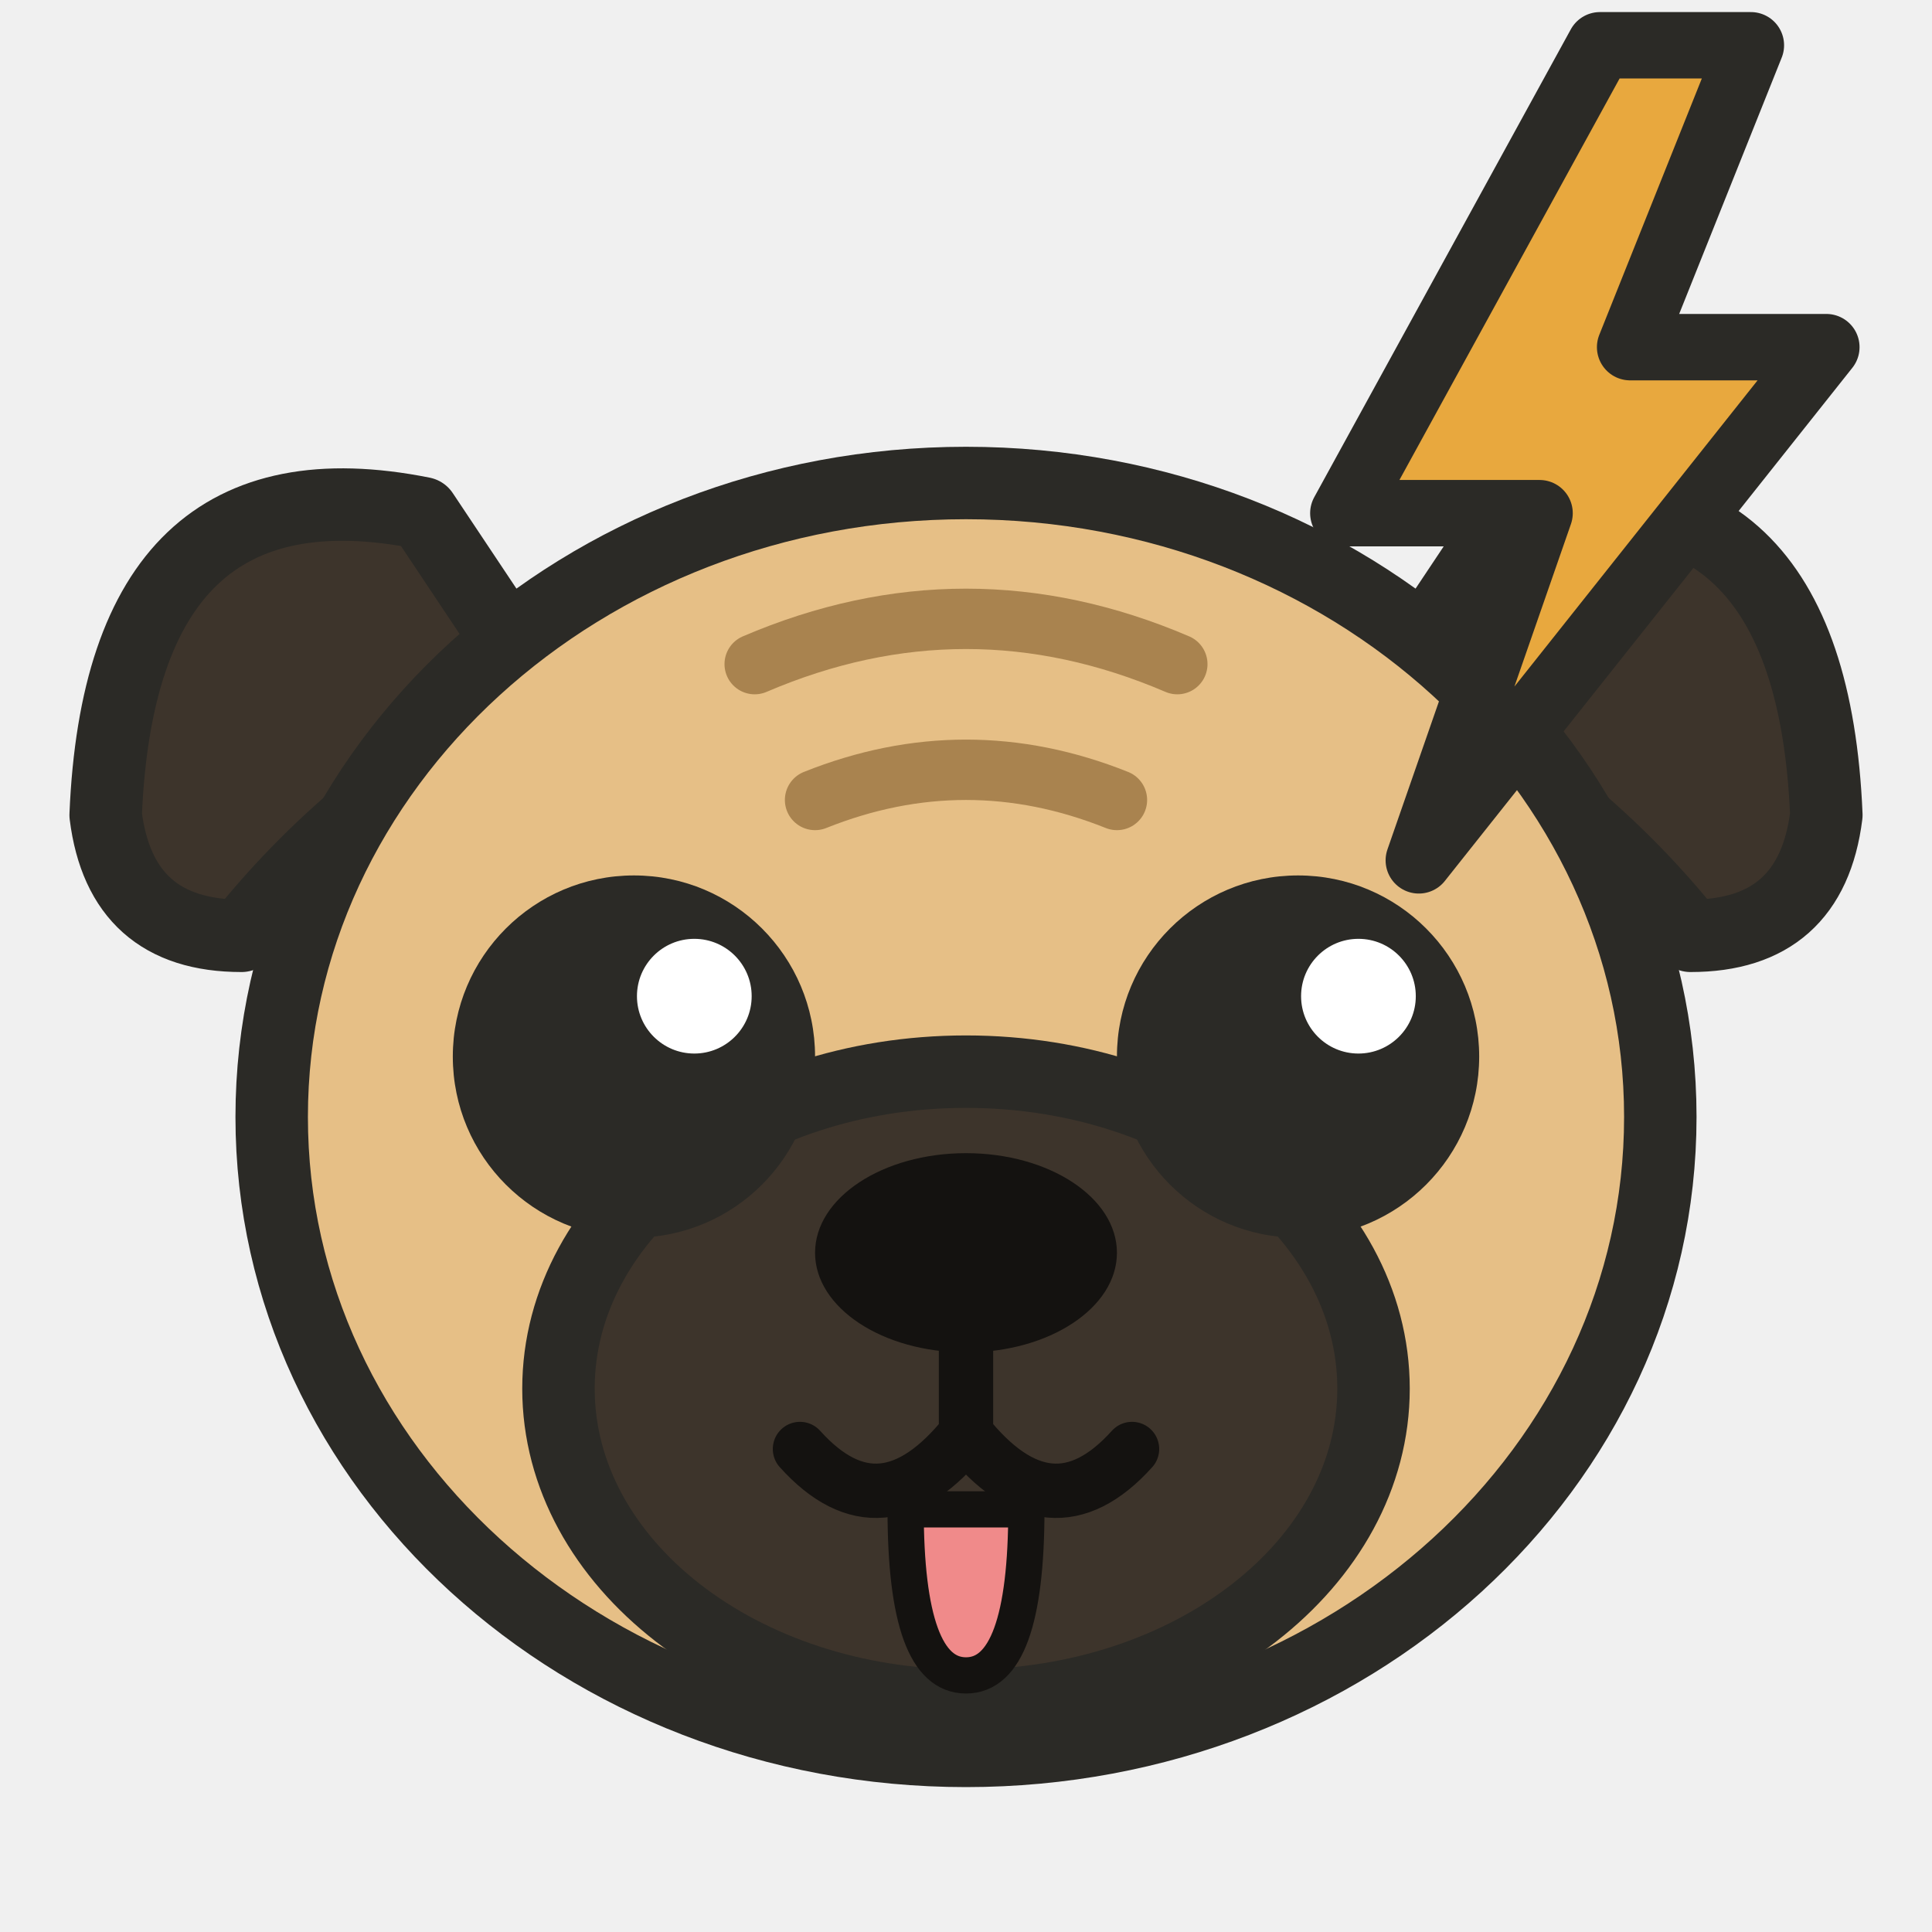
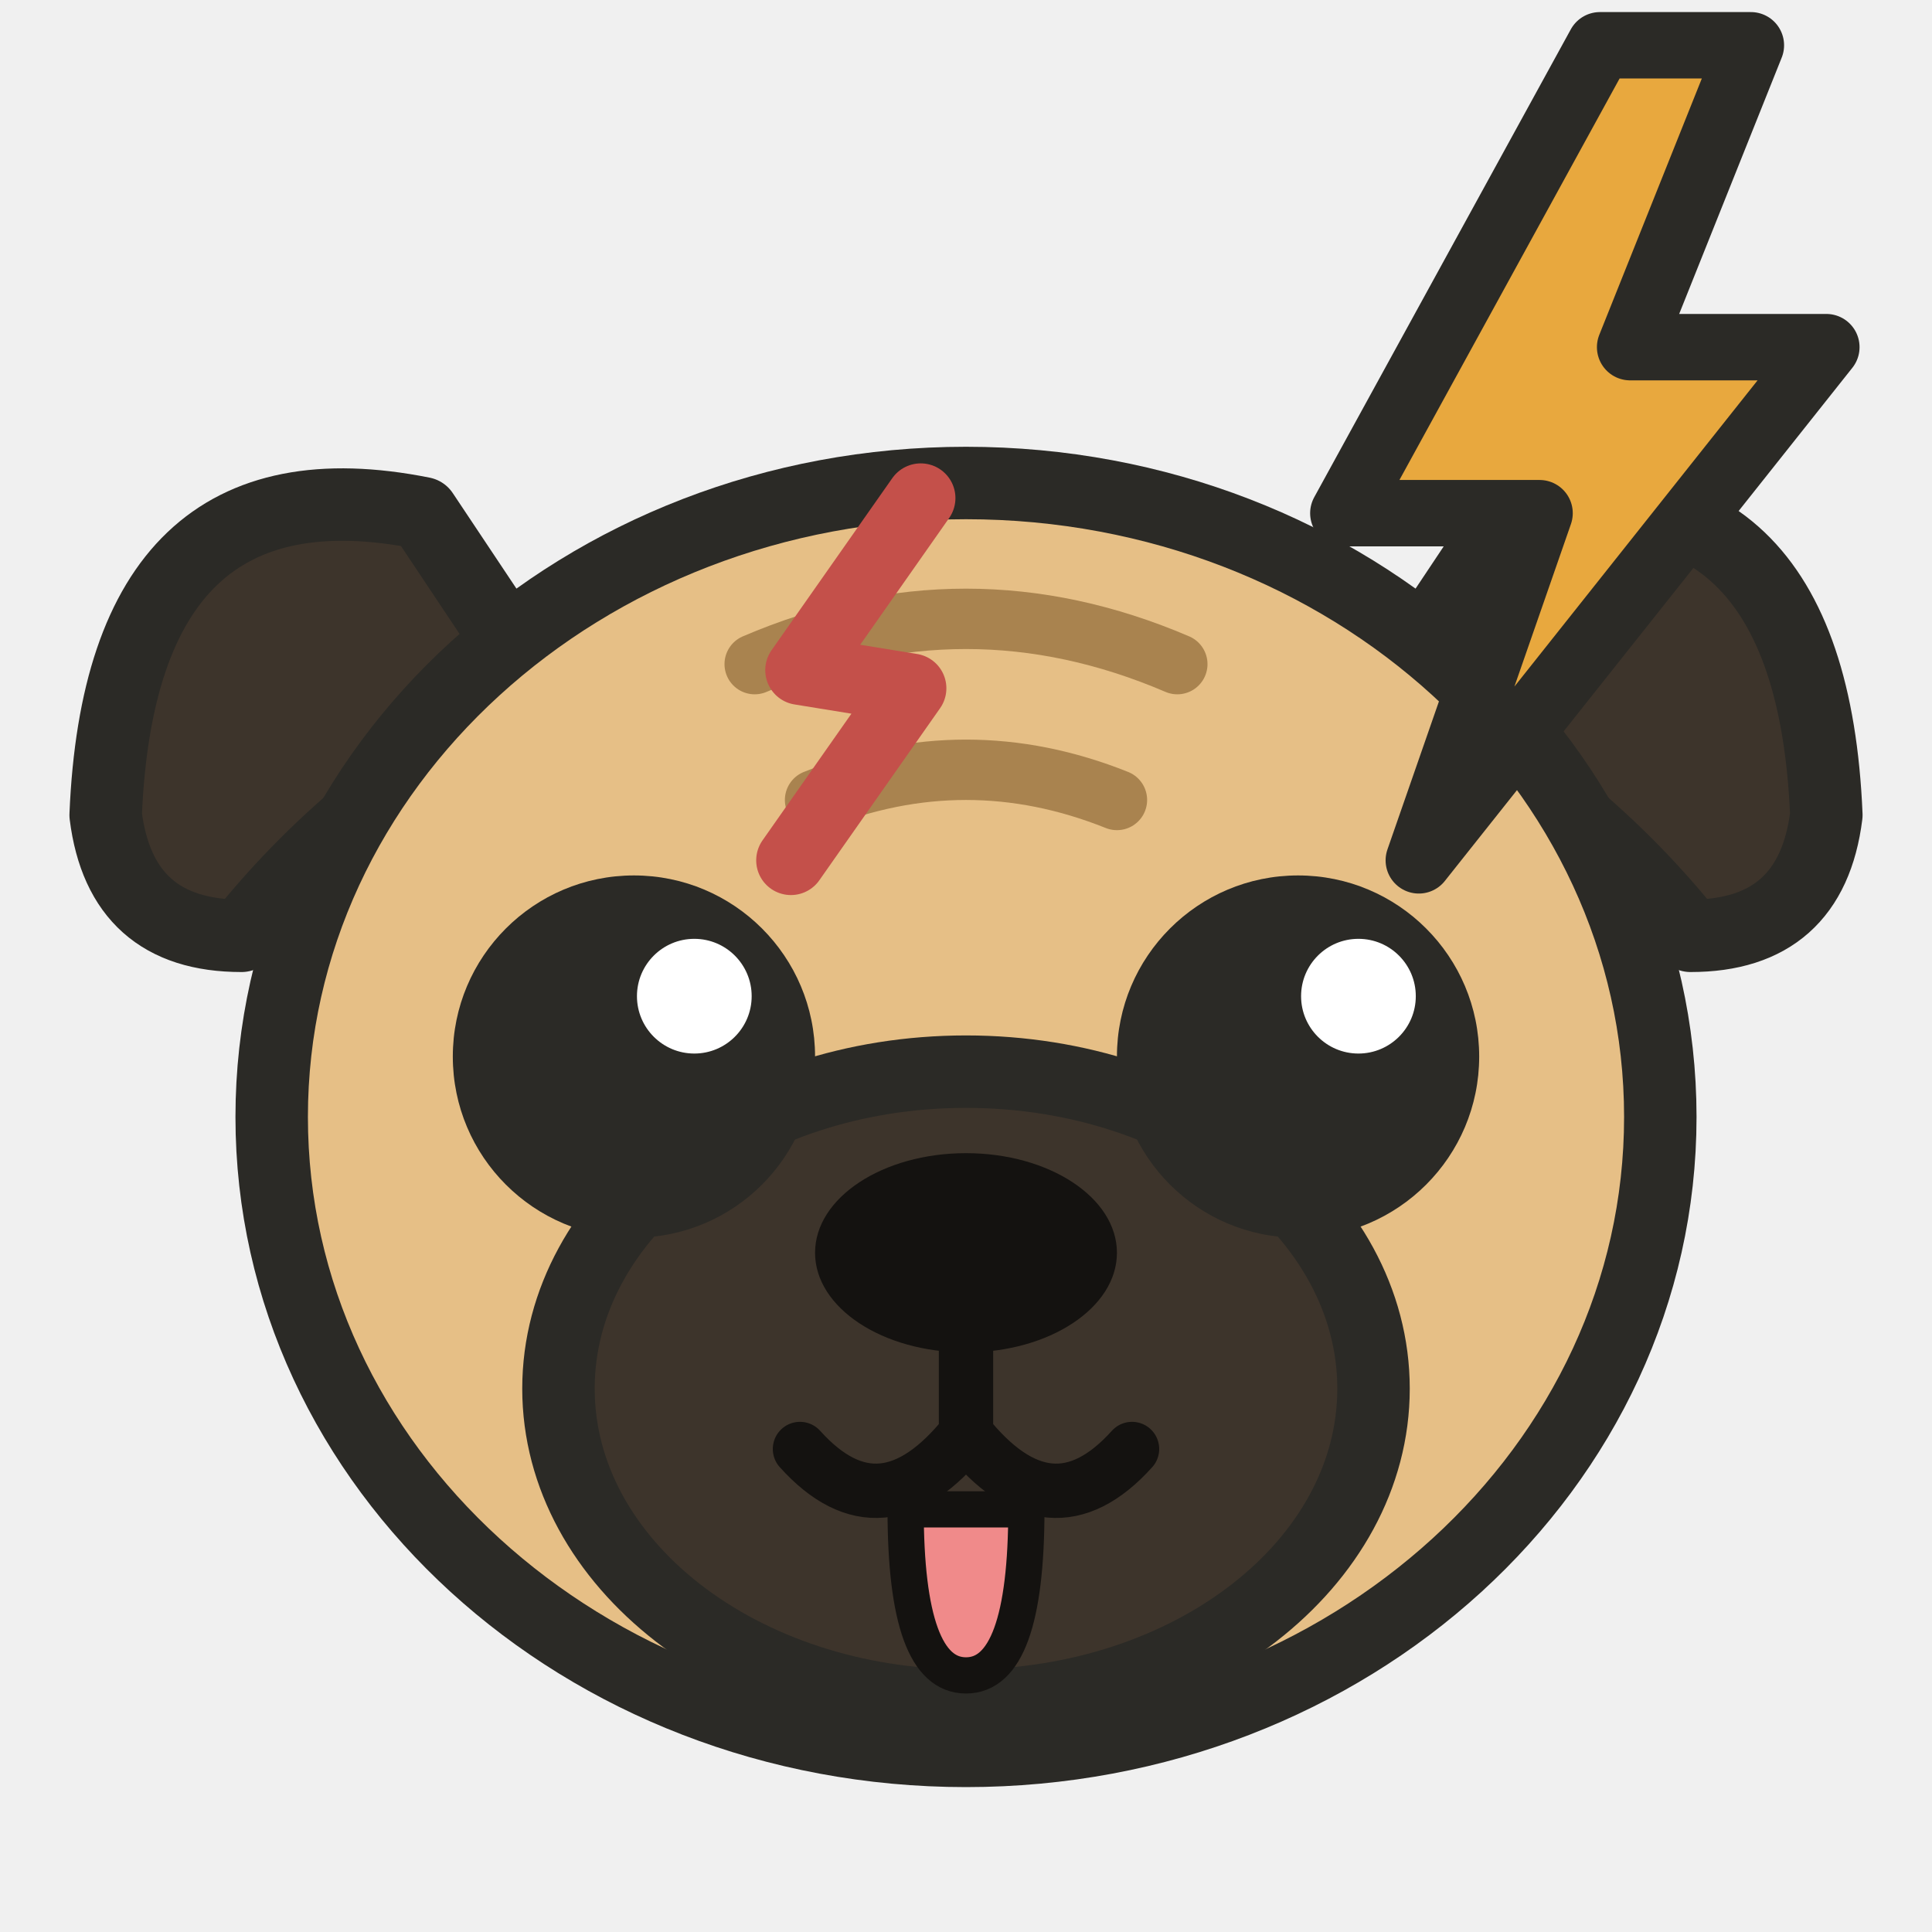
<svg xmlns="http://www.w3.org/2000/svg" viewBox="0 0 64 64">
  <g stroke="#2b2a26" stroke-width="2.4" stroke-linejoin="round">
    <path d="M14 17 Q4 15 3.5 27 Q4 31 8 31 Q12 26 18 23 Z" fill="#3d342b" />
    <path d="M50 17 Q60 15 60.5 27 Q60 31 56 31 Q52 26 46 23 Z" fill="#3d342b" />
    <ellipse cx="32" cy="37" rx="23" ry="21" fill="#e6bf86" />
    <ellipse cx="32" cy="46" rx="13.5" ry="10.5" fill="#3d342b" />
  </g>
  <g fill="none" stroke="#a9834f" stroke-width="2" stroke-linecap="round">
    <path d="M25 22 Q32 19 39 22" />
    <path d="M27 26.5 Q32 24.5 37 26.5" />
  </g>
+   <path d="M30.5 16.5 L26.5 22.2 L30.2 22.8 L26.2 28.5" fill="none" stroke="#c4504a" stroke-width="2.3" stroke-linecap="round" stroke-linejoin="round" />
  <circle cx="21" cy="35" r="6" fill="#2b2a26" />
  <circle cx="43" cy="35" r="6" fill="#2b2a26" />
  <circle cx="23" cy="33" r="1.9" fill="#fff" />
  <circle cx="45" cy="33" r="1.9" fill="#fff" />
  <ellipse cx="32" cy="41.5" rx="5" ry="3.3" fill="#141210" />
  <path d="M32 44.5 V47.5 M26.5 48 Q29.2 51 32 47.5 Q34.8 51 37.5 48" fill="none" stroke="#141210" stroke-width="1.8" stroke-linecap="round" />
  <path d="M30 50 Q30 55.5 32 55.5 Q34 55.5 34 50 Z" fill="#f08a8a" stroke="#141210" stroke-width="1.2" stroke-linejoin="round" />
  <path d="M53 1.5 L44.5 17 H51 L47 28.5 L60.5 11.5 H54 L58 1.5 Z" fill="#e8a83e" stroke="#2b2a26" stroke-width="2.2" stroke-linejoin="round" />
</svg>
